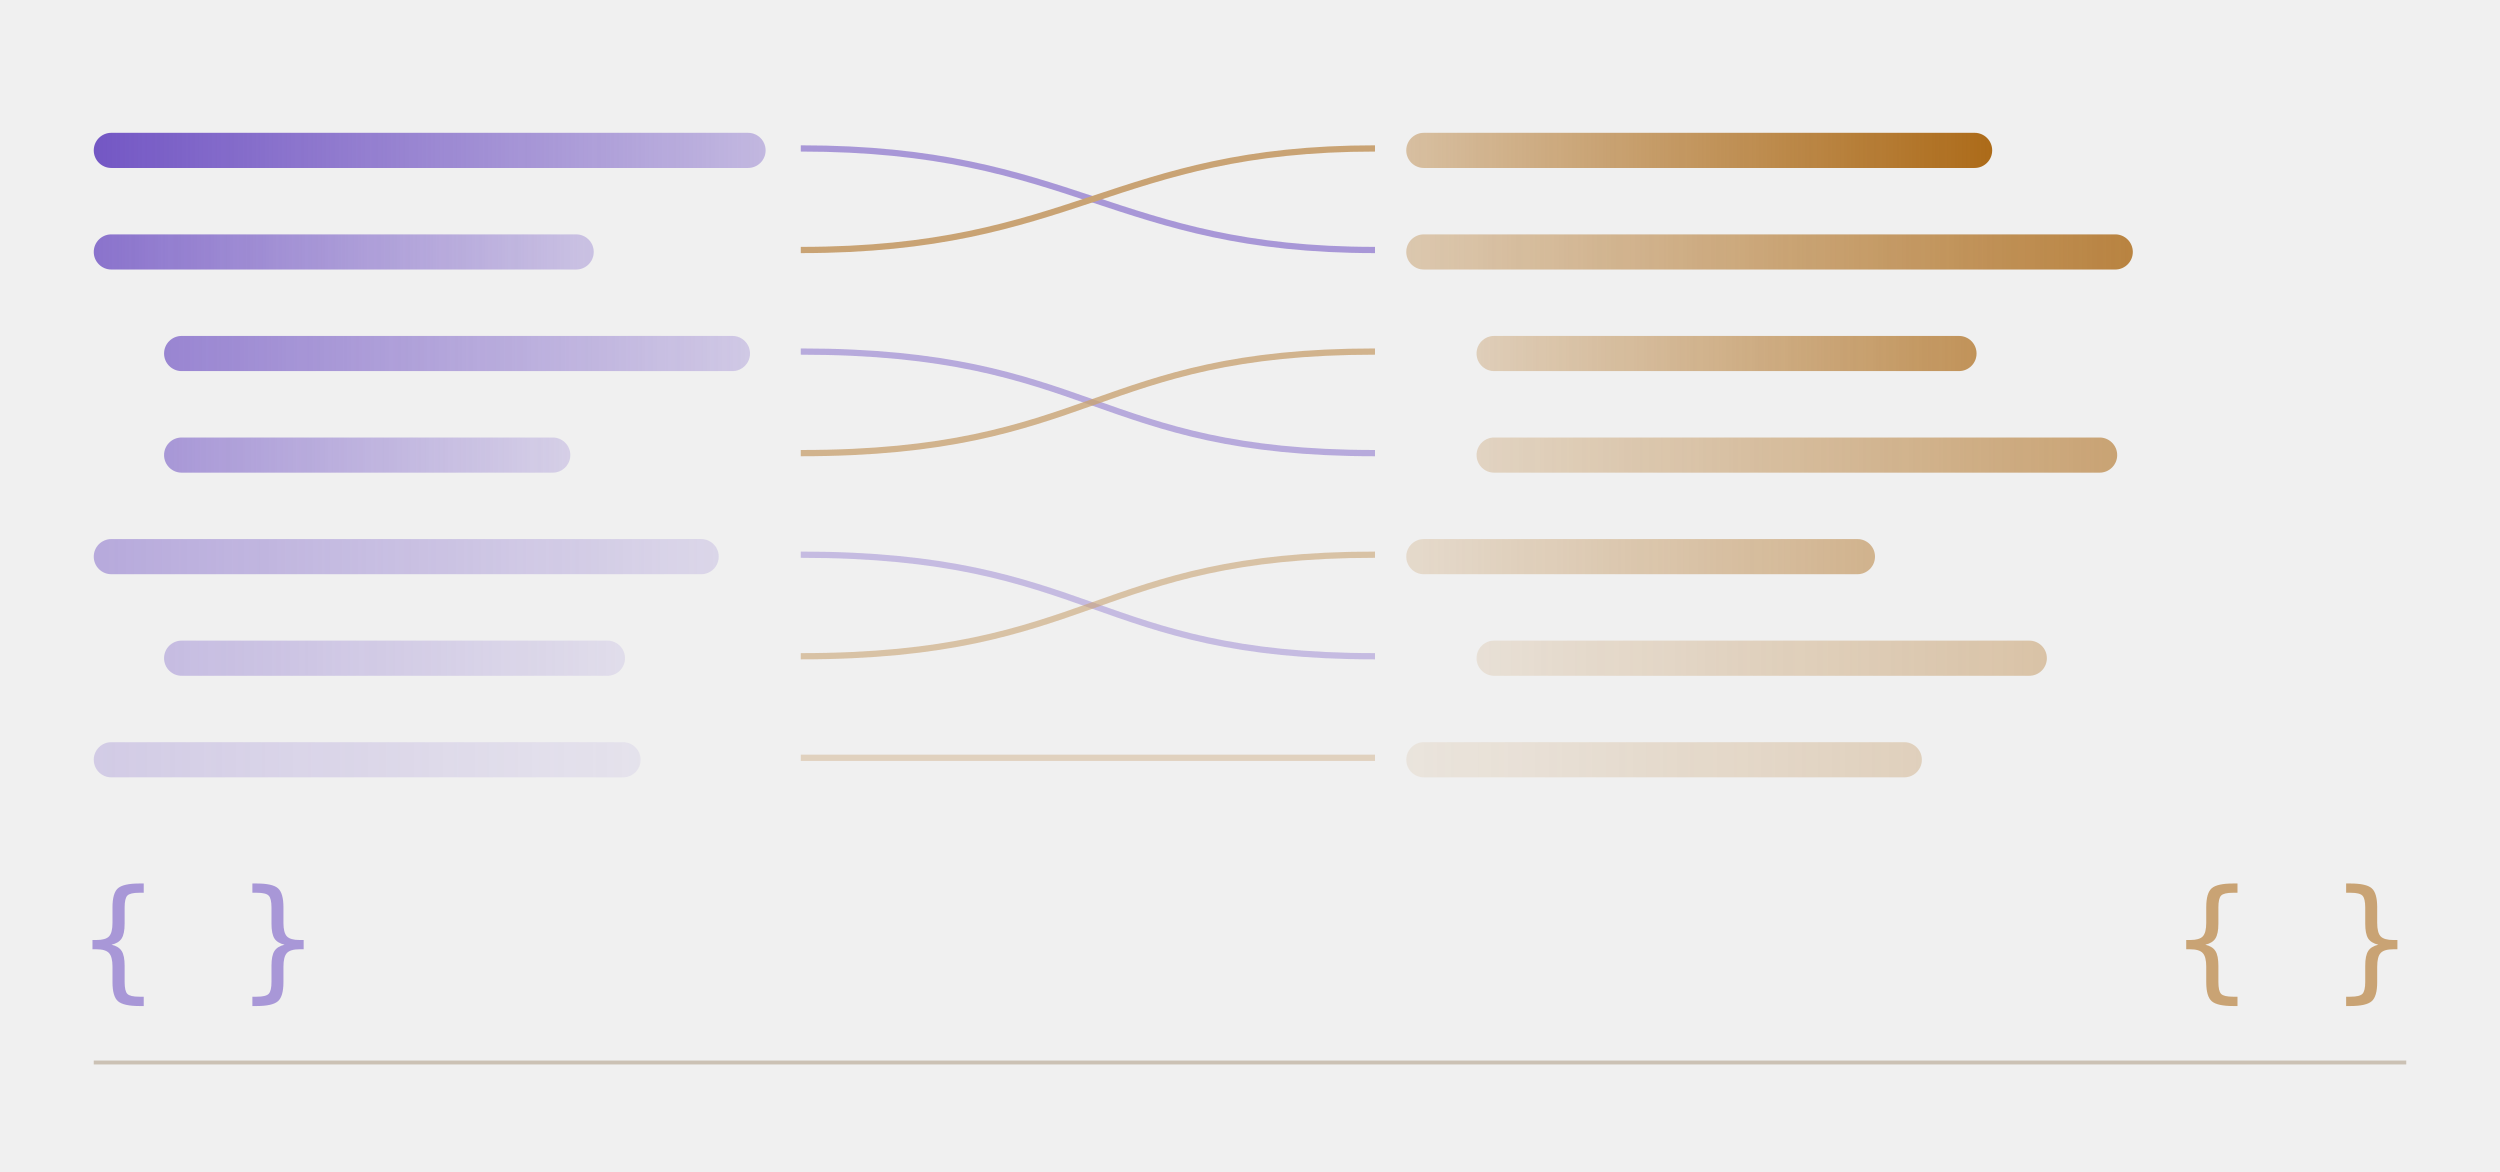
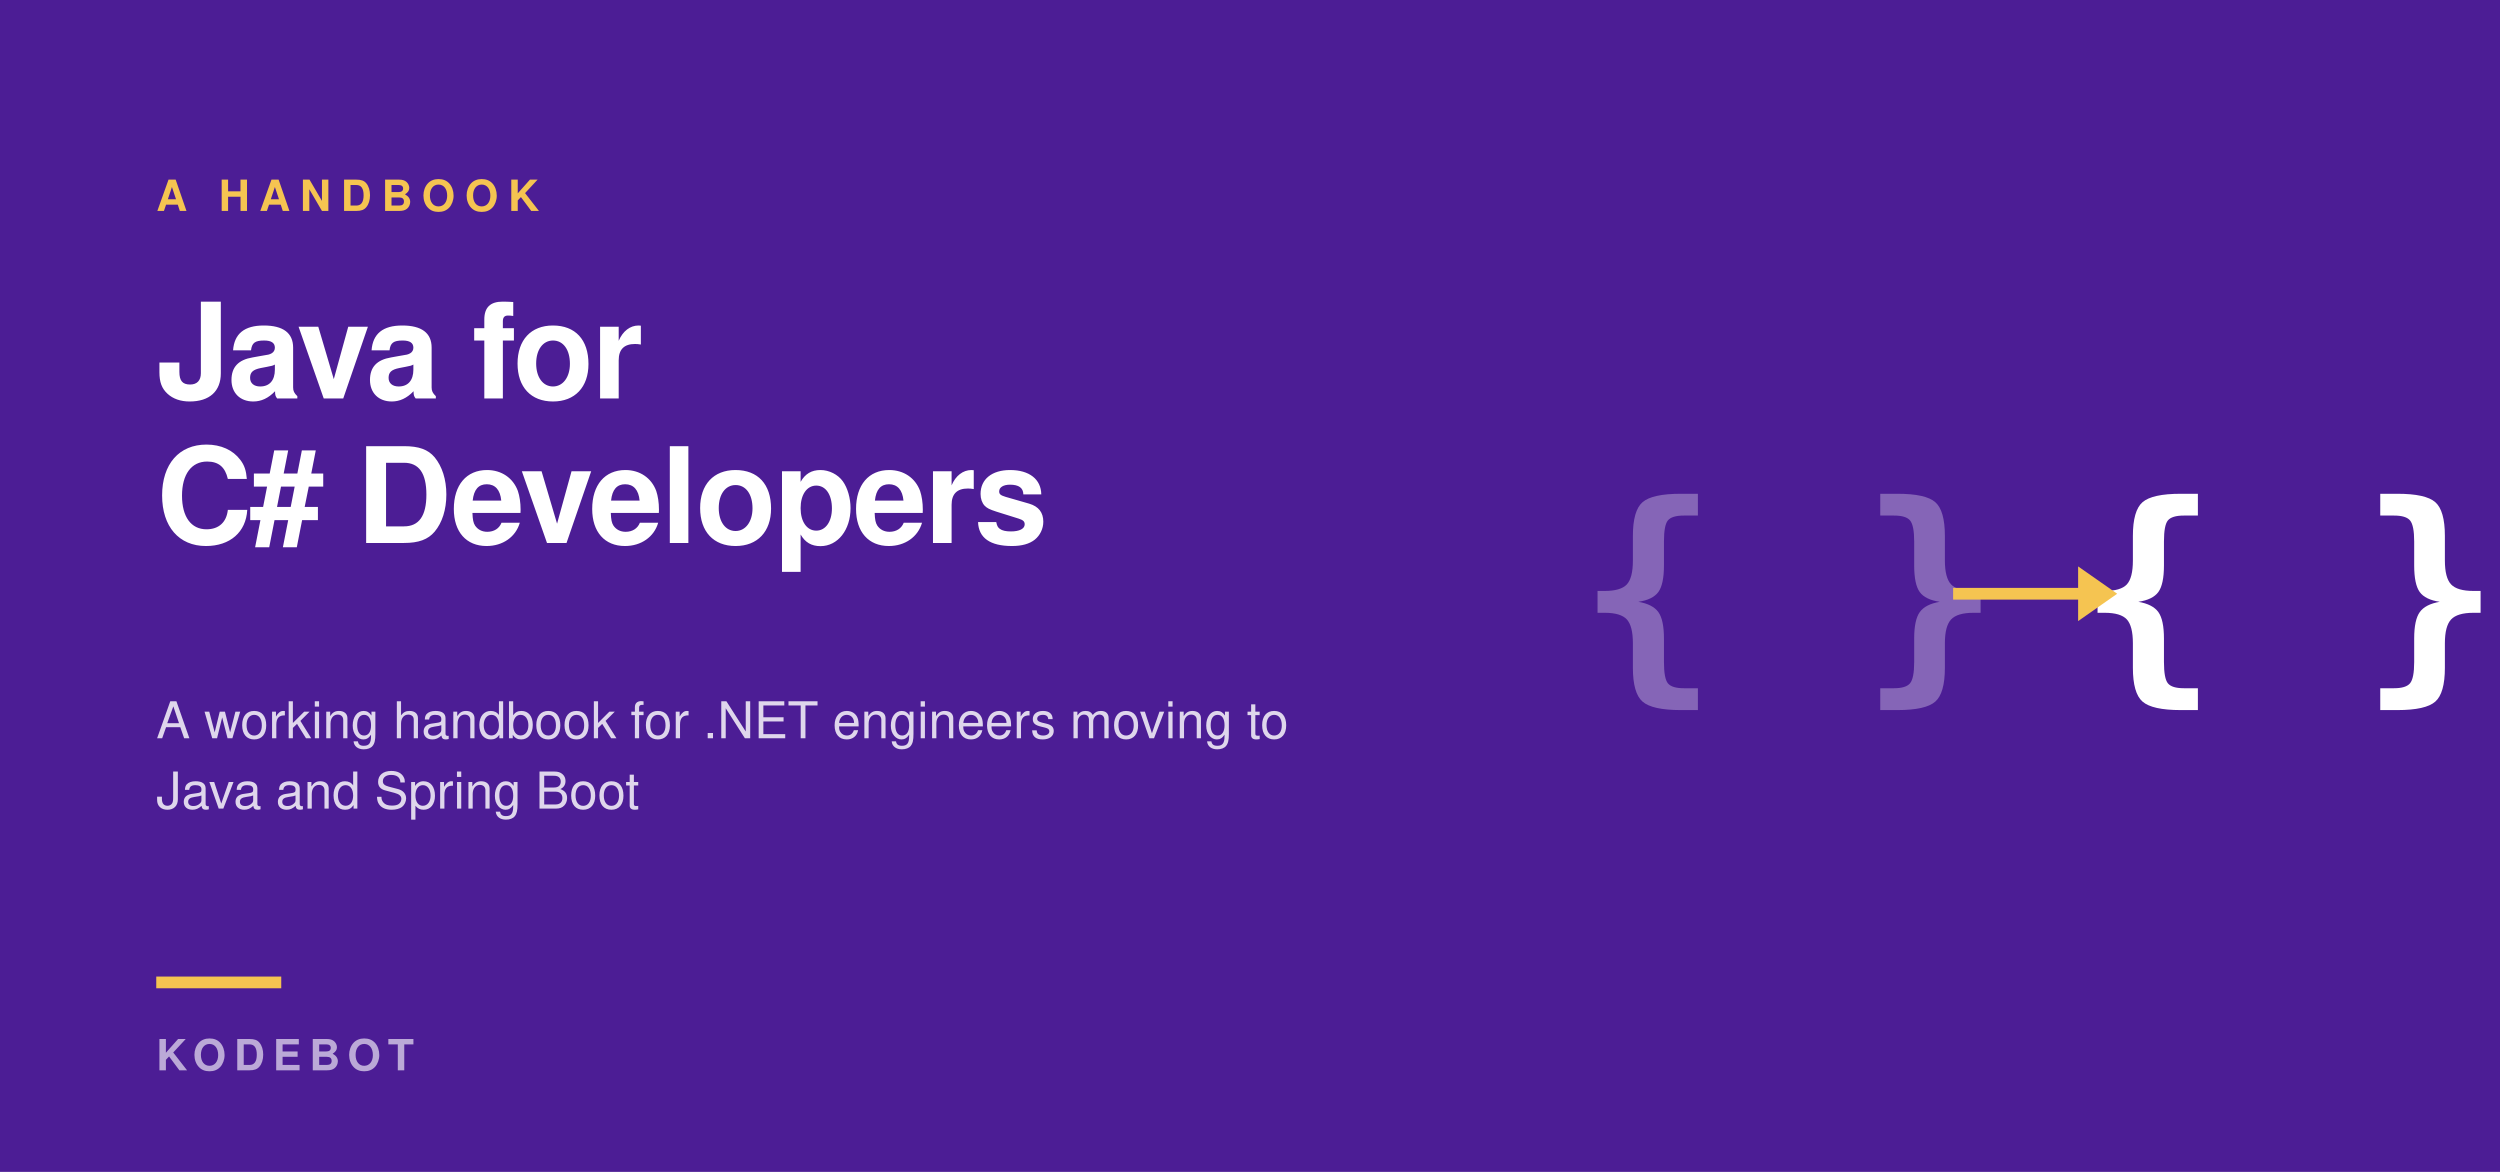
- <svg xmlns="http://www.w3.org/2000/svg" width="640" height="300" viewBox="0 0 640 300">
-   <defs>
-     <linearGradient id="cvA" x1="0" y1="0" x2="1" y2="0">
-       <stop offset="0%" stop-color="#6d4fc2" stop-opacity=".95" />
-       <stop offset="100%" stop-color="#6d4fc2" stop-opacity=".35" />
-     </linearGradient>
-     <linearGradient id="cvB" x1="0" y1="0" x2="1" y2="0">
-       <stop offset="0%" stop-color="#a9640e" stop-opacity=".35" />
-       <stop offset="100%" stop-color="#a9640e" stop-opacity=".95" />
-     </linearGradient>
-   </defs>
-   <g>
-     <rect x="24" y="34" width="172" height="9" rx="4.5" fill="url(#cvA)" />
-     <rect x="24" y="60" width="128" height="9" rx="4.5" fill="url(#cvA)" opacity=".82" />
-     <rect x="42" y="86" width="150" height="9" rx="4.5" fill="url(#cvA)" opacity=".70" />
-     <rect x="42" y="112" width="104" height="9" rx="4.5" fill="url(#cvA)" opacity=".58" />
-     <rect x="24" y="138" width="160" height="9" rx="4.5" fill="url(#cvA)" opacity=".46" />
-     <rect x="42" y="164" width="118" height="9" rx="4.5" fill="url(#cvA)" opacity=".34" />
-     <rect x="24" y="190" width="140" height="9" rx="4.5" fill="url(#cvA)" opacity=".24" />
+ <svg xmlns="http://www.w3.org/2000/svg" viewBox="0 0 640 300" width="640" height="300" role="img" aria-label="Java for C# Developers">
+   <rect width="640" height="300" fill="#4C1D95" />
+   <text x="40" y="54" font-family="'Helvetica Neue', Helvetica, Arial, sans-serif" font-size="11" font-weight="700" letter-spacing="2.5" fill="#F5C451">A HANDBOOK</text>
+   <text x="40" y="102" font-family="'Helvetica Neue', Helvetica, Arial, sans-serif" font-size="34" font-weight="700" letter-spacing="-0.6" fill="#fff">Java for</text>
+   <text x="40" y="139" font-family="'Helvetica Neue', Helvetica, Arial, sans-serif" font-size="34" font-weight="700" letter-spacing="-0.6" fill="#fff">C# Developers</text>
+   <text x="40" y="189" font-family="'Helvetica Neue', Helvetica, Arial, sans-serif" font-size="13" fill="rgba(255,255,255,.82)">A working handbook for .NET engineers moving to</text>
+   <text x="40" y="207" font-family="'Helvetica Neue', Helvetica, Arial, sans-serif" font-size="13" fill="rgba(255,255,255,.82)">Java and Spring Boot</text>
+   <rect x="40" y="250" width="32" height="3" fill="#F5C451" />
+   <text x="40" y="274" font-family="'Helvetica Neue', Helvetica, Arial, sans-serif" font-size="11" font-weight="700" letter-spacing="2" fill="rgba(255,255,255,.62)">KODEBOT</text>
+   <g aria-hidden="true">
+     <text x="458" y="172" text-anchor="middle" font-family="ui-monospace, Menlo, Consolas, monospace" font-size="60" font-weight="700" fill="rgba(255,255,255,.32)">{ }</text>
+     <text x="586" y="172" text-anchor="middle" font-family="ui-monospace, Menlo, Consolas, monospace" font-size="60" font-weight="700" fill="#fff">{ }</text>
+     <line x1="500" y1="152" x2="534" y2="152" stroke="#F5C451" stroke-width="3" />
+     <path d="M532 145 L542 152 L532 159 Z" fill="#F5C451" />
  </g>
-   <g fill="none" stroke-width="1.6" opacity=".55">
-     <path d="M205 38 C 275 38, 285 64, 352 64" stroke="#6d4fc2" />
-     <path d="M205 64 C 275 64, 285 38, 352 38" stroke="#a9640e" />
-     <path d="M205 90 C 280 90, 280 116, 352 116" stroke="#6d4fc2" opacity=".8" />
-     <path d="M205 116 C 280 116, 280 90, 352 90" stroke="#a9640e" opacity=".8" />
-     <path d="M205 142 C 280 142, 280 168, 352 168" stroke="#6d4fc2" opacity=".6" />
-     <path d="M205 168 C 280 168, 280 142, 352 142" stroke="#a9640e" opacity=".6" />
-     <path d="M205 194 C 280 194, 280 194, 352 194" stroke="#a9640e" opacity=".4" />
-   </g>
-   <g>
-     <rect x="360" y="34" width="150" height="9" rx="4.5" fill="url(#cvB)" />
-     <rect x="360" y="60" width="186" height="9" rx="4.5" fill="url(#cvB)" opacity=".82" />
-     <rect x="378" y="86" width="128" height="9" rx="4.5" fill="url(#cvB)" opacity=".70" />
-     <rect x="378" y="112" width="164" height="9" rx="4.5" fill="url(#cvB)" opacity=".58" />
-     <rect x="360" y="138" width="120" height="9" rx="4.5" fill="url(#cvB)" opacity=".46" />
-     <rect x="378" y="164" width="146" height="9" rx="4.5" fill="url(#cvB)" opacity=".34" />
-     <rect x="360" y="190" width="132" height="9" rx="4.5" fill="url(#cvB)" opacity=".24" />
-   </g>
-   <text x="20" y="252" font-family="ui-monospace, Menlo, monospace" font-size="34" fill="#6d4fc2" opacity=".55">{ }</text>
-   <text x="556" y="252" font-family="ui-monospace, Menlo, monospace" font-size="34" fill="#a9640e" opacity=".55">{ }</text>
-   <line x1="24" y1="272" x2="616" y2="272" stroke="#cbc1b4" stroke-width="1" />
</svg>
